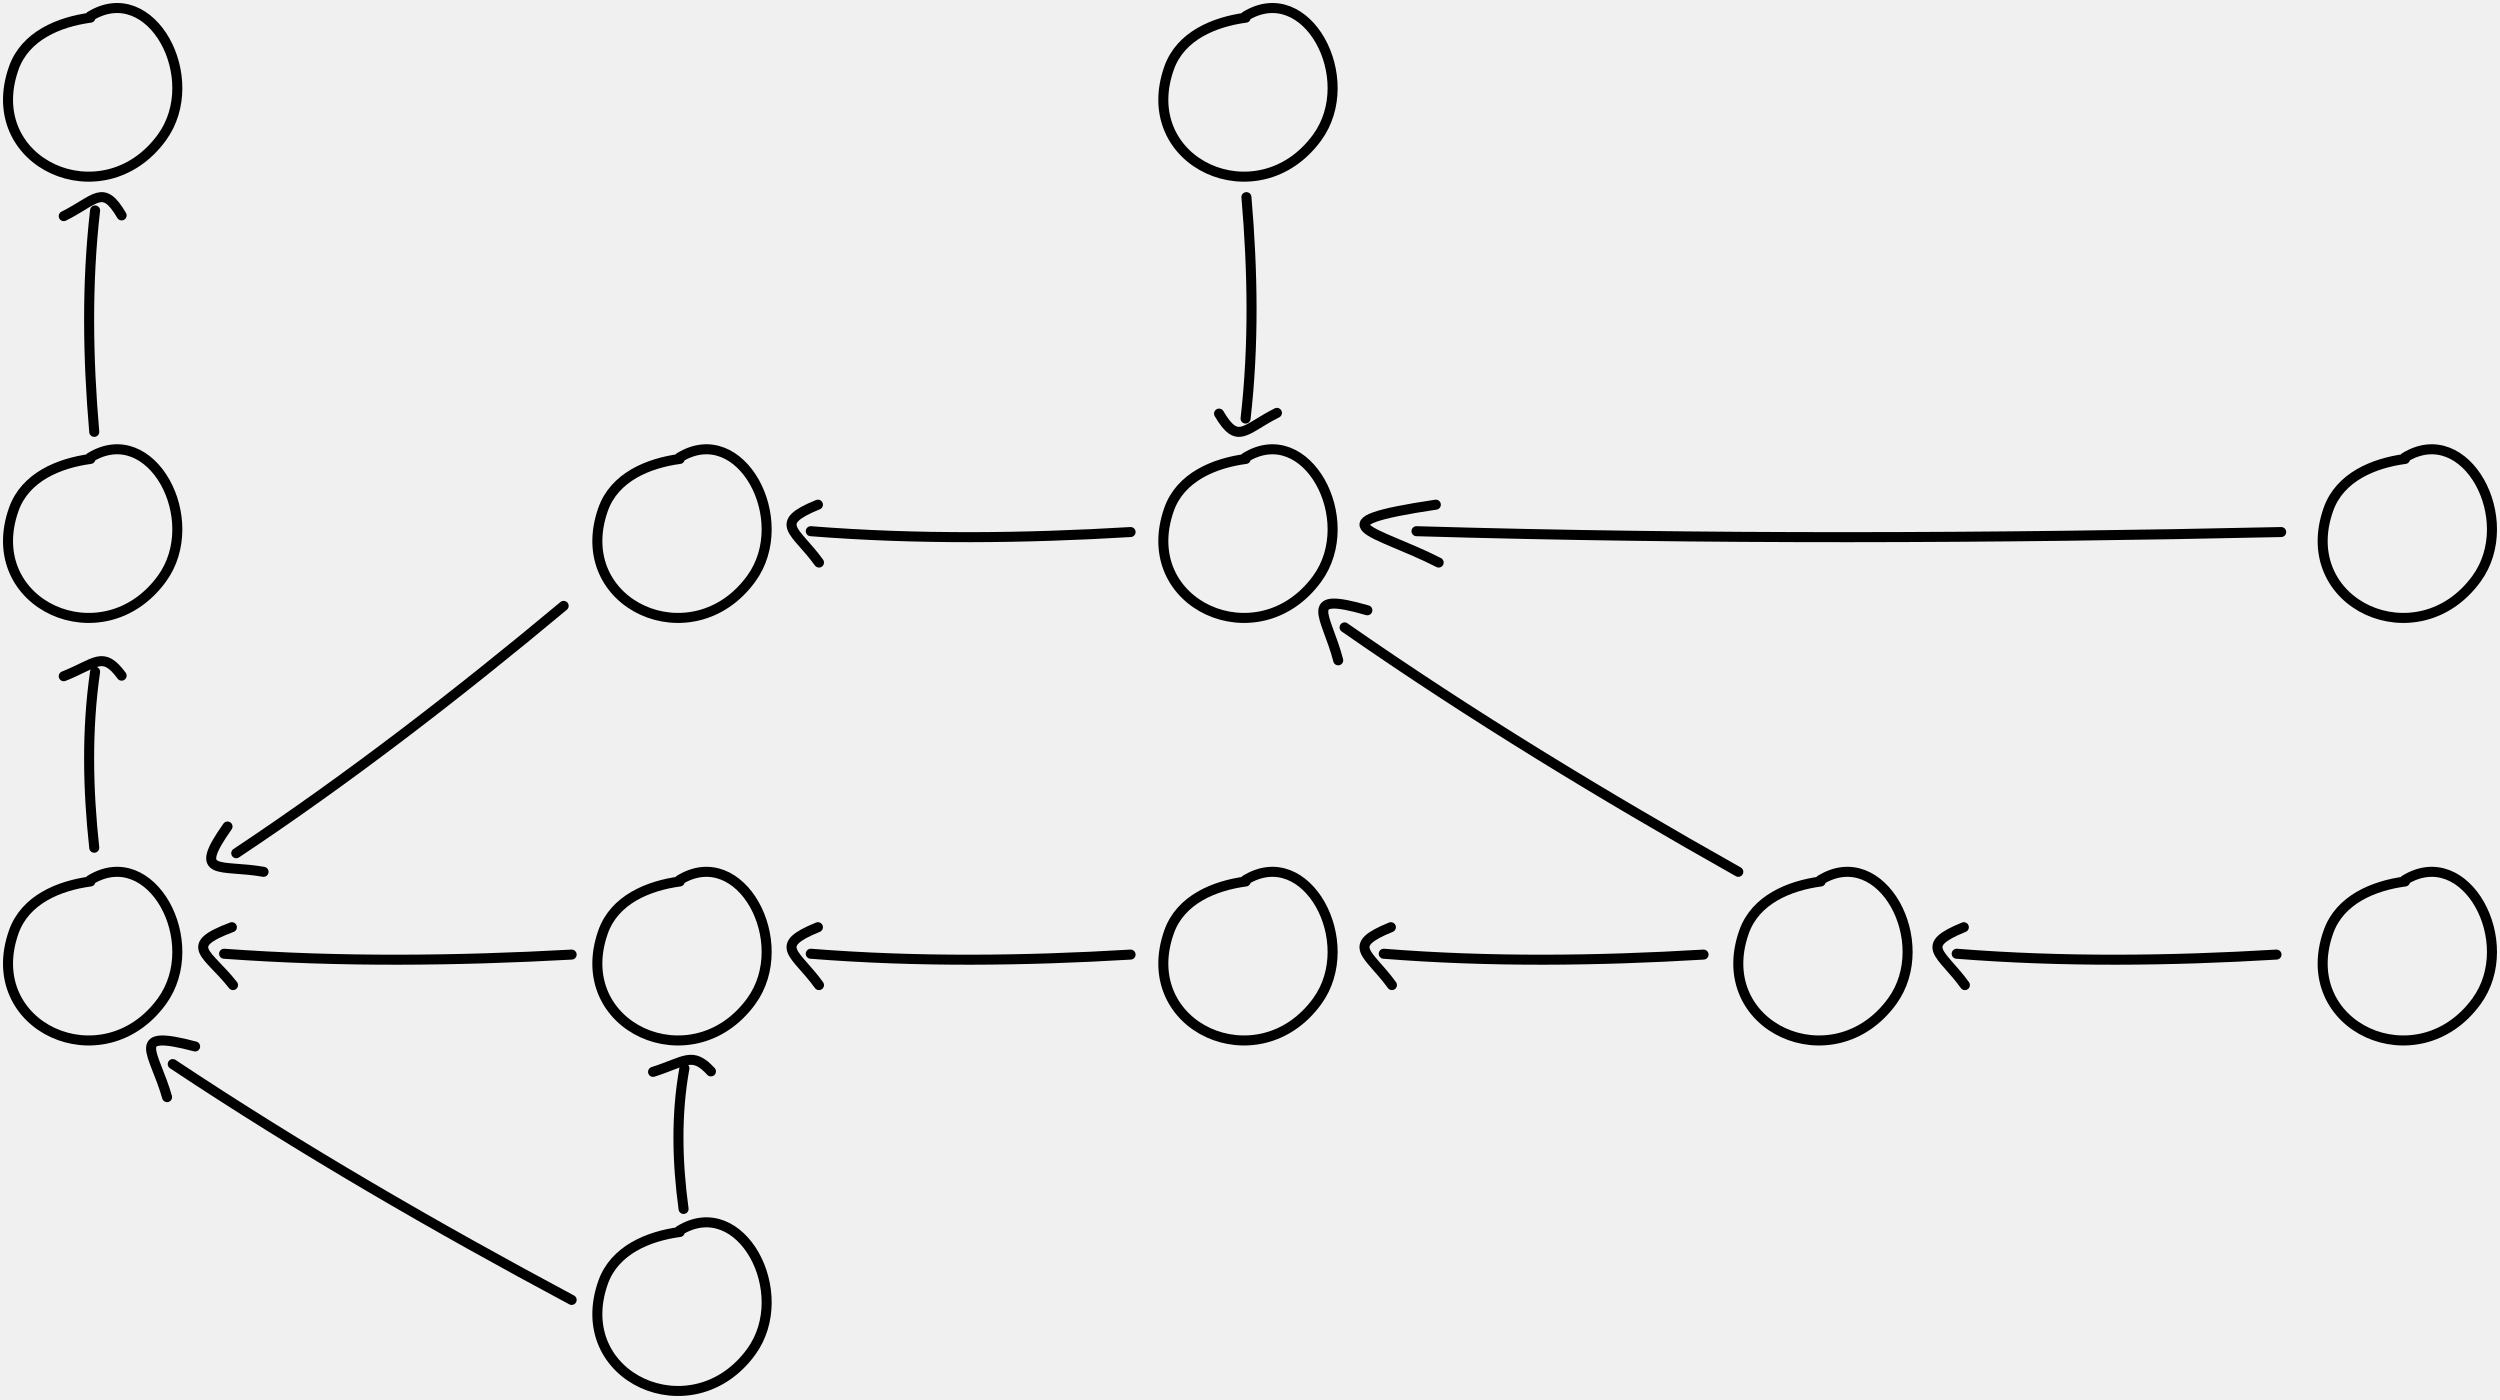
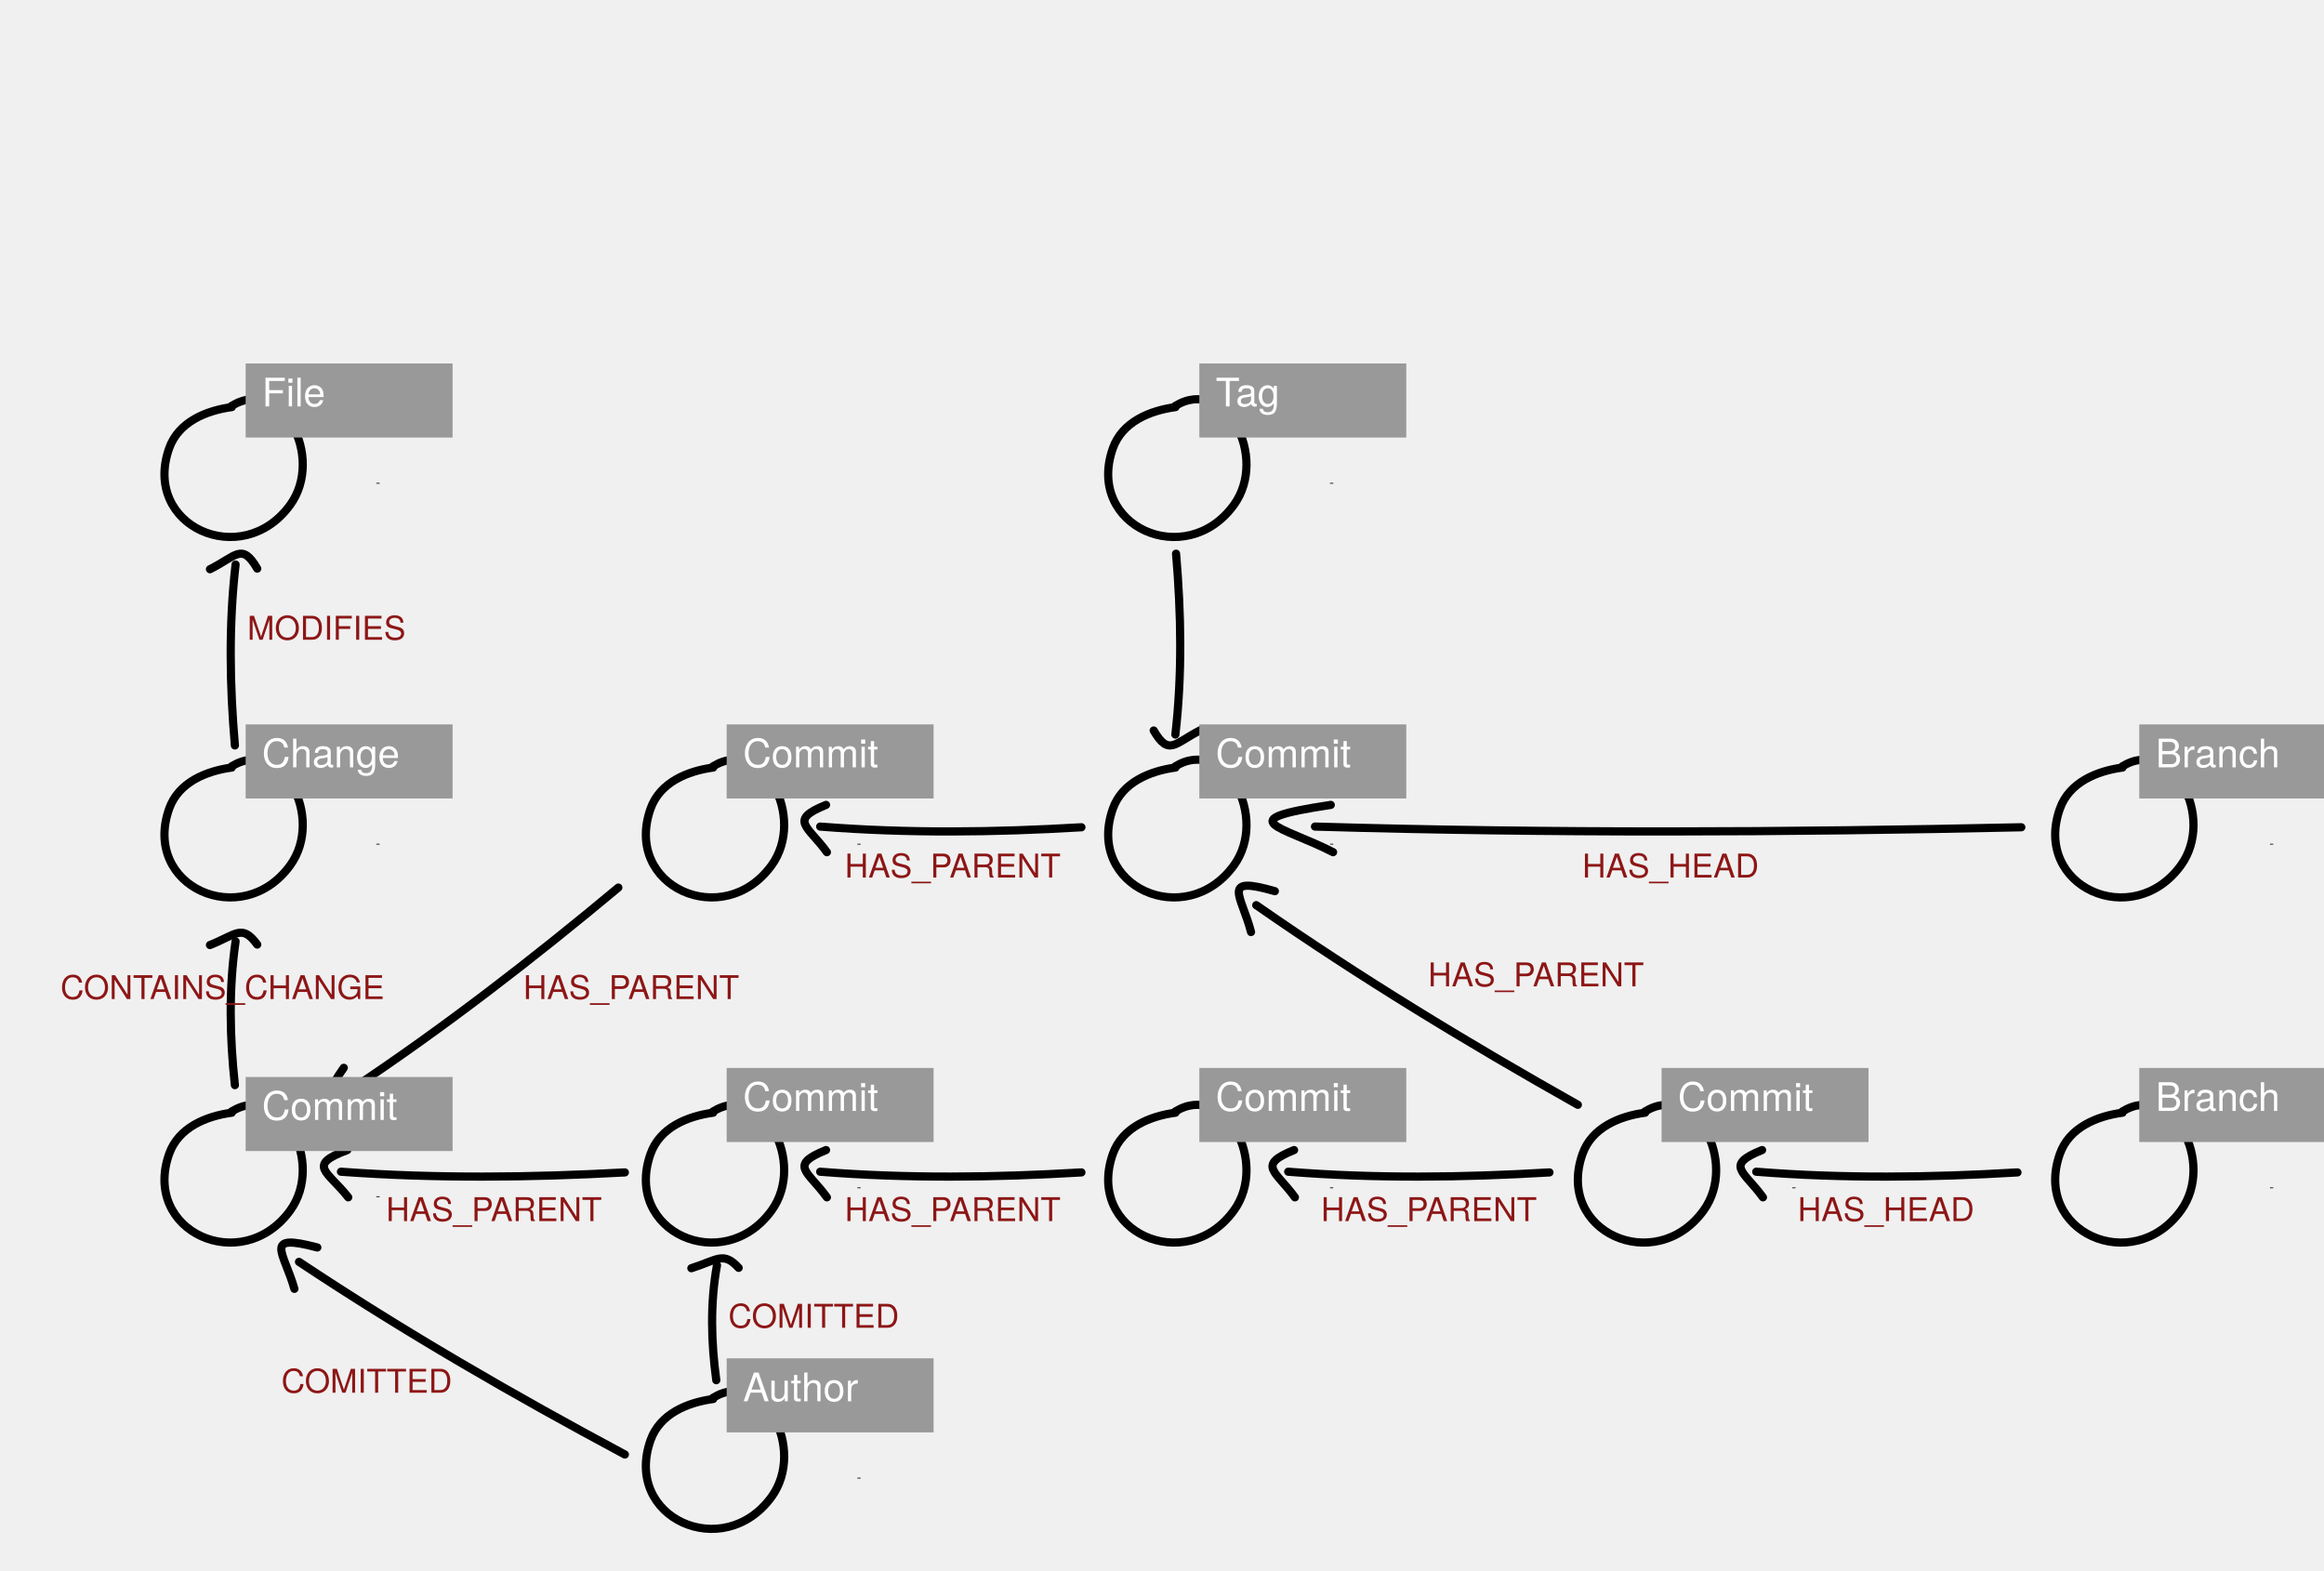
- <svg xmlns="http://www.w3.org/2000/svg" version="1.1" x="0" y="0" width="623.214" height="348.752" viewBox="0, 0, 623.214, 348.752">
-   <g id="Maven_Project_Kopieren" transform="translate(-48.191, -119.834)">
+ <svg xmlns="http://www.w3.org/2000/svg" version="1.1" x="0" y="0" width="709.232" height="479.376" viewBox="0, 0, 709.232, 479.376">
+   <g id="Maven_Project" display="none">
+     <path d="M682.74,7.575 C674.91,8.626 666.468,12.08 663.621,20.146 C655.231,43.917 685.862,57.626 700.549,37.431 C711.216,22.764 697.907,-2.162 682.652,7.226" fill-opacity="0" stroke="#000000" stroke-width="2.5" stroke-linecap="round" stroke-linejoin="round" />
+     <path d="M538.073,6.241 C530.244,7.292 521.801,10.746 518.954,18.813 C510.564,42.584 541.195,56.293 555.882,36.098 C566.549,21.431 553.241,-3.495 537.986,5.892" fill-opacity="0" stroke="#000000" stroke-width="2.5" stroke-linecap="round" stroke-linejoin="round" />
+     <path d="M393.406,4.908 C385.577,5.959 377.135,9.413 374.288,17.479 C365.898,41.251 396.529,54.959 411.216,34.765 C421.883,20.097 408.574,-4.829 393.319,4.559" fill-opacity="0" stroke="#000000" stroke-width="2.5" stroke-linecap="round" stroke-linejoin="round" />
+     <path d="M390.74,100.241 C382.911,101.292 374.468,104.746 371.621,112.813 C363.231,136.584 393.862,150.293 408.549,130.098 C419.216,115.431 405.907,90.505 390.653,99.892" fill-opacity="0" stroke="#000000" stroke-width="2.5" stroke-linecap="round" stroke-linejoin="round" />
+     <path d="M538.073,98.241 C530.244,99.292 521.802,102.746 518.955,110.813 C510.565,134.584 541.195,148.293 555.882,128.098 C566.549,113.431 553.241,88.505 537.986,97.892" fill-opacity="0" stroke="#000000" stroke-width="2.5" stroke-linecap="round" stroke-linejoin="round" />
+     <path d="M393.407,225.575 C385.577,226.626 377.135,230.08 374.288,238.146 C365.898,261.917 396.529,275.626 411.216,255.431 C421.883,240.764 408.574,215.838 393.319,225.226" fill-opacity="0" stroke="#000000" stroke-width="2.5" stroke-linecap="round" stroke-linejoin="round" />
+     <path d="M389.406,438.241 C381.577,439.292 373.135,442.746 370.288,450.813 C361.898,474.584 392.529,488.293 407.216,468.098 C417.883,453.431 404.574,428.505 389.319,437.892" fill-opacity="0" stroke="#000000" stroke-width="2.5" stroke-linecap="round" stroke-linejoin="round" />
+     <path d="M262.74,320.241 C254.911,321.292 246.468,324.746 243.621,332.813 C235.231,356.584 265.862,370.293 280.549,350.098 C291.216,335.431 277.907,310.505 262.653,319.892" fill-opacity="0" stroke="#000000" stroke-width="2.5" stroke-linecap="round" stroke-linejoin="round" />
+     <path d="M513.407,324.241 C505.577,325.292 497.135,328.746 494.288,336.813 C485.898,360.584 516.529,374.293 531.216,354.098 C541.883,339.431 528.574,314.505 513.319,323.892" fill-opacity="0" stroke="#000000" stroke-width="2.5" stroke-linecap="round" stroke-linejoin="round" />
+     <path d="M686.073,96.241 C678.244,97.292 669.802,100.746 666.955,108.813 C658.565,132.584 689.195,146.293 703.882,126.098 C714.55,111.431 701.241,86.505 685.986,95.892" fill-opacity="0" stroke="#000000" stroke-width="2.5" stroke-linecap="round" stroke-linejoin="round" />
+     <g>
+       <path d="M368.746,260.629 C346.015,279.588 322.211,297.764 297.312,313.744" fill-opacity="0" stroke="#000000" stroke-width="2.5" stroke-linecap="round" stroke-linejoin="round" />
+       <path d="M303.818,318.637 C293.773,316.063 287.438,318.711 294.947,307.253" fill-opacity="0" stroke="#000000" stroke-width="2.5" stroke-linecap="round" stroke-linejoin="round" />
+     </g>
+     <g>
+       <path d="M414.823,259.002 C441.134,279.503 466.952,301.253 490.822,324.514" fill-opacity="0" stroke="#000000" stroke-width="2.5" stroke-linecap="round" stroke-linejoin="round" />
+       <path d="M493.96,316.909 C494.265,327.812 498.872,333.969 484.811,328.072" fill-opacity="0" stroke="#000000" stroke-width="2.5" stroke-linecap="round" stroke-linejoin="round" />
+     </g>
+     <g>
+       <path d="M371.405,438.535 C341.13,414.927 311.289,390.024 283.445,363.646" fill-opacity="0" stroke="#000000" stroke-width="2.5" stroke-linecap="round" stroke-linejoin="round" />
+       <path d="M280.649,371.521 C279.434,359.902 273.924,353.037 289.694,360.272" fill-opacity="0" stroke="#000000" stroke-width="2.5" stroke-linecap="round" stroke-linejoin="round" />
+     </g>
+     <g>
+       <path d="M663.611,102.502 C630.154,83.674 596.932,63.501 565.465,41.572" fill-opacity="0" stroke="#000000" stroke-width="2.5" stroke-linecap="round" stroke-linejoin="round" />
+       <path d="M563.875,49.776 C560.94,38.468 554.468,32.502 571.141,37.304" fill-opacity="0" stroke="#000000" stroke-width="2.5" stroke-linecap="round" stroke-linejoin="round" />
+     </g>
+     <g>
+       <path d="M534.761,315.518 C575.08,259.272 616.963,203.057 660.16,149.114" fill-opacity="0" stroke="#000000" stroke-width="2.5" stroke-linecap="round" stroke-linejoin="round" />
+       <path d="M650.704,148.688 C666.31,141.37 677.014,129.916 662.647,156.814" fill-opacity="0" stroke="#000000" stroke-width="2.5" stroke-linecap="round" stroke-linejoin="round" />
+     </g>
+     <g>
+       <path d="M494.571,365.996 C470.873,390.378 445.98,414.141 419.801,435.798" fill-opacity="0" stroke="#000000" stroke-width="2.5" stroke-linecap="round" stroke-linejoin="round" />
+       <path d="M427.059,439.705 C416.083,438.927 409.357,442.942 416.946,429.408" fill-opacity="0" stroke="#000000" stroke-width="2.5" stroke-linecap="round" stroke-linejoin="round" />
+     </g>
+     <g>
+       <path d="M11.314,153.958 C39.247,152.377 67.55,152.065 95.439,154.168" fill-opacity="0" stroke="#000000" stroke-width="2.5" stroke-linecap="round" stroke-linejoin="round" />
+       <path d="M93.282,146.354 C99.43,154.429 105.723,156.099 93.558,160.783" fill-opacity="0" stroke="#000000" stroke-width="2.5" stroke-linecap="round" stroke-linejoin="round" />
+     </g>
+     <g>
+       <path d="M21.314,163.958 C49.247,162.377 77.55,162.065 105.439,164.168" fill-opacity="0" stroke="#000000" stroke-width="2.5" stroke-linecap="round" stroke-linejoin="round" />
+       <path d="M103.282,156.354 C109.43,164.429 115.723,166.099 103.558,170.783" fill-opacity="0" stroke="#000000" stroke-width="2.5" stroke-linecap="round" stroke-linejoin="round" />
+     </g>
+     <g>
+       <path d="M528.295,316.827 C526.714,261.957 526.401,206.361 528.505,151.579" fill-opacity="0" stroke="#000000" stroke-width="2.5" stroke-linecap="round" stroke-linejoin="round" />
+       <path d="M520.69,155.816 C528.765,143.739 530.436,131.377 535.12,155.274" fill-opacity="0" stroke="#000000" stroke-width="2.5" stroke-linecap="round" stroke-linejoin="round" />
+     </g>
+     <g>
+       <path d="M685.516,52.311 C687.097,64.583 687.409,77.018 685.306,89.271" fill-opacity="0" stroke="#000000" stroke-width="2.5" stroke-linecap="round" stroke-linejoin="round" />
+       <path d="M693.12,88.323 C685.045,91.025 683.374,93.79 678.69,88.445" fill-opacity="0" stroke="#000000" stroke-width="2.5" stroke-linecap="round" stroke-linejoin="round" />
+     </g>
+     <g>
+       <path d="M512.597,24.251 C483.411,25.832 453.838,26.144 424.699,24.041" fill-opacity="0" stroke="#000000" stroke-width="2.5" stroke-linecap="round" stroke-linejoin="round" />
+       <path d="M426.953,31.855 C420.529,23.78 413.953,22.11 426.664,17.426" fill-opacity="0" stroke="#000000" stroke-width="2.5" stroke-linecap="round" stroke-linejoin="round" />
+     </g>
+     <g>
+       <path d="M511.263,119.584 C482.077,121.165 452.505,121.478 423.365,119.374" fill-opacity="0" stroke="#000000" stroke-width="2.5" stroke-linecap="round" stroke-linejoin="round" />
+       <path d="M425.619,127.188 C419.195,119.114 412.619,117.443 425.331,112.759" fill-opacity="0" stroke="#000000" stroke-width="2.5" stroke-linecap="round" stroke-linejoin="round" />
+     </g>
+     <g>
+       <g>
+         <path d="M1.5,199.833 L63.654,199.833 L63.654,221.438 L1.5,221.438 L1.5,199.833 z" fill="#999999" />
+         <path d="M1.5,199.833 L63.654,199.833 L63.654,221.438 L1.5,221.438 L1.5,199.833 z" fill-opacity="0" stroke="#999999" stroke-width="1" />
+       </g>
+       <g>
+         <path d="M41.385,235.73 L41.385,235.73 L41.385,236.062 L41.385,236.062 L41.385,235.73 z" fill="#424242" />
+         <path d="M41.385,235.73 L41.385,235.73 L41.385,236.062 L41.385,236.062 L41.385,235.73 z" fill-opacity="0" stroke="#424242" stroke-width="1" />
+       </g>
+       <text transform="matrix(1, 0, 0, 1, 25.371, 208.941)">
+         <tspan x="-19.388" y="3.5" font-family="HelveticaNeue" font-size="12" fill="#FFFFFF">Project</tspan>
+       </text>
+     </g>
+     <g>
+       <g>
+         <path d="M2.166,256.143 L64.32,256.143 L64.32,277.747 L2.166,277.747 L2.166,256.143 z" fill="#999999" />
+         <path d="M2.166,256.143 L64.32,256.143 L64.32,277.747 L2.166,277.747 L2.166,256.143 z" fill-opacity="0" stroke="#999999" stroke-width="1" />
+       </g>
+       <g>
+         <path d="M42.051,292.039 L42.051,292.039 L42.051,292.371 L42.051,292.371 L42.051,292.039 z" fill="#424242" />
+         <path d="M42.051,292.039 L42.051,292.039 L42.051,292.371 L42.051,292.371 L42.051,292.039 z" fill-opacity="0" stroke="#424242" stroke-width="1" />
+       </g>
+       <text transform="matrix(1, 0, 0, 1, 25.155, 265.25)">
+         <tspan x="-18.506" y="3.5" font-family="HelveticaNeue" font-size="12" fill="#FFFFFF">Maven</tspan>
+       </text>
+     </g>
+     <text transform="matrix(1, 0, 0, 1, 37.593, 315.694)">
+       <tspan x="-22.535" y="3" font-family="HelveticaNeue" font-size="10" fill="#8D1616">CREATES</tspan>
+     </text>
+     <text transform="matrix(1, 0, 0, 1, 41.327, 400.361)">
+       <tspan x="-34.4" y="3" font-family="HelveticaNeue" font-size="10" fill="#39383D">name: petclinic</tspan>
+     </text>
+   </g>
+   <g id="Maven_Project_Kopieren">
    <path d="M70.74,124.242 C62.91,125.293 54.468,128.747 51.621,136.813 C43.231,160.584 73.862,174.293 88.549,154.098 C99.216,139.431 85.907,114.505 70.652,123.893" fill-opacity="0" stroke="#000000" stroke-width="2.5" stroke-linecap="round" stroke-linejoin="round" />
    <path d="M358.74,124.242 C350.91,125.293 342.468,128.747 339.621,136.813 C331.231,160.584 361.862,174.293 376.549,154.098 C387.216,139.431 373.907,114.505 358.652,123.893" fill-opacity="0" stroke="#000000" stroke-width="2.5" stroke-linecap="round" stroke-linejoin="round" />
    <path d="M358.74,234.241 C350.911,235.292 342.468,238.746 339.621,246.813 C331.231,270.584 361.862,284.293 376.549,264.098 C387.216,249.431 373.908,224.505 358.653,233.892" fill-opacity="0" stroke="#000000" stroke-width="2.5" stroke-linecap="round" stroke-linejoin="round" />
    <path d="M70.739,234.241 C62.91,235.292 54.468,238.746 51.621,246.812 C43.231,270.584 73.862,284.292 88.549,264.098 C99.216,249.43 85.907,224.504 70.652,233.892" fill-opacity="0" stroke="#000000" stroke-width="2.5" stroke-linecap="round" stroke-linejoin="round" />
    <path d="M502.073,339.574 C494.244,340.625 485.801,344.079 482.954,352.146 C474.564,375.917 505.195,389.626 519.882,369.431 C530.549,354.764 517.24,329.838 501.986,339.225" fill-opacity="0" stroke="#000000" stroke-width="2.5" stroke-linecap="round" stroke-linejoin="round" />
    <path d="M217.651,234.241 C209.822,235.292 201.38,238.746 198.533,246.813 C190.143,270.584 220.773,284.293 235.46,264.098 C246.127,249.431 232.819,224.505 217.564,233.892" fill-opacity="0" stroke="#000000" stroke-width="2.5" stroke-linecap="round" stroke-linejoin="round" />
    <path d="M217.651,426.951 C209.821,428.002 201.379,431.456 198.532,439.522 C190.142,463.293 220.773,477.002 235.46,456.807 C246.127,442.14 232.818,417.214 217.563,426.602" fill-opacity="0" stroke="#000000" stroke-width="2.5" stroke-linecap="round" stroke-linejoin="round" />
    <path d="M358.739,339.574 C350.91,340.625 342.468,344.079 339.621,352.146 C331.231,375.917 361.862,389.626 376.549,369.431 C387.216,354.764 373.907,329.838 358.652,339.225" fill-opacity="0" stroke="#000000" stroke-width="2.5" stroke-linecap="round" stroke-linejoin="round" />
    <path d="M70.739,339.574 C62.91,340.625 54.468,344.079 51.621,352.146 C43.231,375.917 73.862,389.626 88.549,369.431 C99.216,354.764 85.907,329.838 70.652,339.225" fill-opacity="0" stroke="#000000" stroke-width="2.5" stroke-linecap="round" stroke-linejoin="round" />
    <path d="M217.651,339.574 C209.822,340.625 201.379,344.079 198.532,352.146 C190.142,375.917 220.773,389.626 235.46,369.431 C246.127,354.764 232.818,329.838 217.564,339.225" fill-opacity="0" stroke="#000000" stroke-width="2.5" stroke-linecap="round" stroke-linejoin="round" />
    <path d="M647.746,339.574 C639.916,340.625 631.474,344.079 628.627,352.146 C620.237,375.917 650.868,389.626 665.555,369.431 C676.222,354.764 662.913,329.838 647.658,339.225" fill-opacity="0" stroke="#000000" stroke-width="2.5" stroke-linecap="round" stroke-linejoin="round" />
    <path d="M647.746,234.241 C639.917,235.292 631.475,238.746 628.628,246.813 C620.238,270.584 650.868,284.293 665.555,264.098 C676.223,249.431 662.914,224.505 647.659,233.892" fill-opacity="0" stroke="#000000" stroke-width="2.5" stroke-linecap="round" stroke-linejoin="round" />
    <g>
      <path d="M190.695,443.885 C156.837,425.786 123.187,406.336 91.252,385.093" fill-opacity="0" stroke="#000000" stroke-width="2.5" stroke-linecap="round" stroke-linejoin="round" />
      <path d="M89.84,393.33 C86.661,382.088 80.061,376.264 96.834,380.703" fill-opacity="0" stroke="#000000" stroke-width="2.5" stroke-linecap="round" stroke-linejoin="round" />
    </g>
    <g>
      <path d="M481.524,337.167 C448.067,318.339 414.845,298.166 383.378,276.237" fill-opacity="0" stroke="#000000" stroke-width="2.5" stroke-linecap="round" stroke-linejoin="round" />
      <path d="M381.788,284.441 C378.853,273.133 372.381,267.167 389.054,271.969" fill-opacity="0" stroke="#000000" stroke-width="2.5" stroke-linecap="round" stroke-linejoin="round" />
    </g>
    <g>
      <path d="M188.701,270.872 C162.597,292.659 135.37,313.707 107.082,332.527" fill-opacity="0" stroke="#000000" stroke-width="2.5" stroke-linecap="round" stroke-linejoin="round" />
      <path d="M113.895,337.167 C103.059,335.252 95.952,338.547 104.907,325.875" fill-opacity="0" stroke="#000000" stroke-width="2.5" stroke-linecap="round" stroke-linejoin="round" />
    </g>
    <g>
      <path d="M218.596,421.209 C217.015,409.563 216.702,397.763 218.806,386.135" fill-opacity="0" stroke="#000000" stroke-width="2.5" stroke-linecap="round" stroke-linejoin="round" />
      <path d="M210.991,387.034 C219.066,384.471 220.737,381.847 225.421,386.919" fill-opacity="0" stroke="#000000" stroke-width="2.5" stroke-linecap="round" stroke-linejoin="round" />
    </g>
    <g>
      <path d="M71.685,331.16 C70.104,316.591 69.791,301.828 71.895,287.282" fill-opacity="0" stroke="#000000" stroke-width="2.5" stroke-linecap="round" stroke-linejoin="round" />
      <path d="M64.08,288.407 C72.155,285.2 73.826,281.918 78.51,288.263" fill-opacity="0" stroke="#000000" stroke-width="2.5" stroke-linecap="round" stroke-linejoin="round" />
    </g>
    <g>
      <path d="M71.685,227.493 C70.104,209.165 69.791,190.595 71.895,172.296" fill-opacity="0" stroke="#000000" stroke-width="2.5" stroke-linecap="round" stroke-linejoin="round" />
      <path d="M64.08,173.711 C72.155,169.677 73.826,165.548 78.51,173.53" fill-opacity="0" stroke="#000000" stroke-width="2.5" stroke-linecap="round" stroke-linejoin="round" />
    </g>
    <g>
      <path d="M358.906,168.978 C360.487,187.305 360.799,205.876 358.696,224.174" fill-opacity="0" stroke="#000000" stroke-width="2.5" stroke-linecap="round" stroke-linejoin="round" />
      <path d="M366.51,222.759 C358.435,226.794 356.764,230.923 352.08,222.941" fill-opacity="0" stroke="#000000" stroke-width="2.5" stroke-linecap="round" stroke-linejoin="round" />
    </g>
    <g>
      <path d="M330.028,252.465 C303.557,254.046 276.734,254.358 250.305,252.255" fill-opacity="0" stroke="#000000" stroke-width="2.5" stroke-linecap="round" stroke-linejoin="round" />
      <path d="M252.35,260.069 C246.523,251.994 240.559,250.324 252.088,245.64" fill-opacity="0" stroke="#000000" stroke-width="2.5" stroke-linecap="round" stroke-linejoin="round" />
    </g>
    <g>
      <path d="M330.028,357.799 C303.557,359.38 276.734,359.692 250.305,357.589" fill-opacity="0" stroke="#000000" stroke-width="2.5" stroke-linecap="round" stroke-linejoin="round" />
      <path d="M252.35,365.403 C246.523,357.328 240.559,355.658 252.088,350.974" fill-opacity="0" stroke="#000000" stroke-width="2.5" stroke-linecap="round" stroke-linejoin="round" />
    </g>
    <g>
      <path d="M190.695,357.799 C161.927,359.38 132.777,359.692 104.055,357.589" fill-opacity="0" stroke="#000000" stroke-width="2.5" stroke-linecap="round" stroke-linejoin="round" />
      <path d="M106.276,365.403 C99.944,357.328 93.462,355.658 105.992,350.974" fill-opacity="0" stroke="#000000" stroke-width="2.5" stroke-linecap="round" stroke-linejoin="round" />
    </g>
    <g>
      <path d="M472.857,357.799 C446.386,359.38 419.563,359.692 393.135,357.589" fill-opacity="0" stroke="#000000" stroke-width="2.5" stroke-linecap="round" stroke-linejoin="round" />
      <path d="M395.179,365.403 C389.352,357.328 383.388,355.658 394.917,350.974" fill-opacity="0" stroke="#000000" stroke-width="2.5" stroke-linecap="round" stroke-linejoin="round" />
    </g>
    <g>
      <path d="M615.687,357.799 C589.215,359.38 562.393,359.692 535.964,357.589" fill-opacity="0" stroke="#000000" stroke-width="2.5" stroke-linecap="round" stroke-linejoin="round" />
      <path d="M538.008,365.403 C532.182,357.328 526.217,355.658 537.746,350.974" fill-opacity="0" stroke="#000000" stroke-width="2.5" stroke-linecap="round" stroke-linejoin="round" />
    </g>
    <g>
      <path d="M616.857,252.465 C545.283,254.046 472.762,254.359 401.301,252.255" fill-opacity="0" stroke="#000000" stroke-width="2.5" stroke-linecap="round" stroke-linejoin="round" />
      <path d="M406.828,260.069 C391.074,251.995 374.948,250.324 406.122,245.64" fill-opacity="0" stroke="#000000" stroke-width="2.5" stroke-linecap="round" stroke-linejoin="round" />
    </g>
+     <g>
+       <g>
+         <path d="M75.465,111.421 L137.619,111.421 L137.619,133.026 L75.465,133.026 L75.465,111.421 z" fill="#999999" />
+         <path d="M75.465,111.421 L137.619,111.421 L137.619,133.026 L75.465,133.026 L75.465,111.421 z" fill-opacity="0" stroke="#999999" stroke-width="1" />
+       </g>
+       <g>
+         <path d="M115.35,147.318 L115.35,147.318 L115.35,147.65 L115.35,147.65 L115.35,147.318 z" fill="#424242" />
+         <path d="M115.35,147.318 L115.35,147.318 L115.35,147.65 L115.35,147.65 L115.35,147.318 z" fill-opacity="0" stroke="#424242" stroke-width="1" />
+       </g>
+       <text transform="matrix(1, 0, 0, 1, 99.336, 120.528)">
+         <tspan x="-19.388" y="3.5" font-family="HelveticaNeue" font-size="12" fill="#FFFFFF">File</tspan>
+       </text>
+     </g>
+     <g>
+       <g>
+         <path d="M75.465,221.574 L137.619,221.574 L137.619,243.179 L75.465,243.179 L75.465,221.574 z" fill="#999999" />
+         <path d="M75.465,221.574 L137.619,221.574 L137.619,243.179 L75.465,243.179 L75.465,221.574 z" fill-opacity="0" stroke="#999999" stroke-width="1" />
+       </g>
+       <g>
+         <path d="M115.35,257.471 L115.35,257.471 L115.35,257.802 L115.35,257.802 L115.35,257.471 z" fill="#424242" />
+         <path d="M115.35,257.471 L115.35,257.471 L115.35,257.802 L115.35,257.802 L115.35,257.471 z" fill-opacity="0" stroke="#424242" stroke-width="1" />
+       </g>
+       <text transform="matrix(1, 0, 0, 1, 104.688, 237.681)">
+         <tspan x="-24.739" y="-3.5" font-family="HelveticaNeue" font-size="12" fill="#FFFFFF">Change</tspan>
+       </text>
+     </g>
+     <g>
+       <g>
+         <path d="M75.465,329.174 L137.619,329.174 L137.619,350.779 L75.465,350.779 L75.465,329.174 z" fill="#999999" />
+         <path d="M75.465,329.174 L137.619,329.174 L137.619,350.779 L75.465,350.779 L75.465,329.174 z" fill-opacity="0" stroke="#999999" stroke-width="1" />
+       </g>
+       <g>
+         <path d="M115.35,365.071 L115.35,365.071 L115.35,365.403 L115.35,365.403 L115.35,365.071 z" fill="#424242" />
+         <path d="M115.35,365.071 L115.35,365.071 L115.35,365.403 L115.35,365.403 L115.35,365.071 z" fill-opacity="0" stroke="#424242" stroke-width="1" />
+       </g>
+       <text transform="matrix(1, 0, 0, 1, 104.688, 345.28)">
+         <tspan x="-24.739" y="-3.5" font-family="HelveticaNeue" font-size="12" fill="#FFFFFF">Commit</tspan>
+       </text>
+     </g>
+     <g>
+       <g>
+         <path d="M366.51,111.421 L428.664,111.421 L428.664,133.026 L366.51,133.026 L366.51,111.421 z" fill="#999999" />
+         <path d="M366.51,111.421 L428.664,111.421 L428.664,133.026 L366.51,133.026 L366.51,111.421 z" fill-opacity="0" stroke="#999999" stroke-width="1" />
+       </g>
+       <g>
+         <path d="M406.395,147.318 L406.395,147.318 L406.395,147.65 L406.395,147.65 L406.395,147.318 z" fill="#424242" />
+         <path d="M406.395,147.318 L406.395,147.318 L406.395,147.65 L406.395,147.65 L406.395,147.318 z" fill-opacity="0" stroke="#424242" stroke-width="1" />
+       </g>
+       <text transform="matrix(1, 0, 0, 1, 390.381, 120.528)">
+         <tspan x="-19.388" y="3.5" font-family="HelveticaNeue" font-size="12" fill="#FFFFFF">Tag</tspan>
+       </text>
+     </g>
+     <g>
+       <g>
+         <path d="M366.51,221.574 L428.664,221.574 L428.664,243.179 L366.51,243.179 L366.51,221.574 z" fill="#999999" />
+         <path d="M366.51,221.574 L428.664,221.574 L428.664,243.179 L366.51,243.179 L366.51,221.574 z" fill-opacity="0" stroke="#999999" stroke-width="1" />
+       </g>
+       <g>
+         <path d="M406.395,257.471 L406.395,257.471 L406.395,257.802 L406.395,257.802 L406.395,257.471 z" fill="#424242" />
+         <path d="M406.395,257.471 L406.395,257.471 L406.395,257.802 L406.395,257.802 L406.395,257.471 z" fill-opacity="0" stroke="#424242" stroke-width="1" />
+       </g>
+       <text transform="matrix(1, 0, 0, 1, 396.101, 237.681)">
+         <tspan x="-25.109" y="-3.5" font-family="HelveticaNeue" font-size="12" fill="#FFFFFF">Commit</tspan>
+       </text>
+     </g>
+     <g>
+       <g>
+         <path d="M653.357,221.574 L715.511,221.574 L715.511,243.179 L653.357,243.179 L653.357,221.574 z" fill="#999999" />
+         <path d="M653.357,221.574 L715.511,221.574 L715.511,243.179 L653.357,243.179 L653.357,221.574 z" fill-opacity="0" stroke="#999999" stroke-width="1" />
+       </g>
+       <g>
+         <path d="M693.242,257.471 L693.242,257.471 L693.242,257.802 L693.242,257.802 L693.242,257.471 z" fill="#424242" />
+         <path d="M693.242,257.471 L693.242,257.471 L693.242,257.802 L693.242,257.802 L693.242,257.471 z" fill-opacity="0" stroke="#424242" stroke-width="1" />
+       </g>
+       <text transform="matrix(1, 0, 0, 1, 677.228, 230.681)">
+         <tspan x="-19.388" y="3.5" font-family="HelveticaNeue" font-size="12" fill="#FFFFFF">Branch</tspan>
+       </text>
+     </g>
+     <g>
+       <g>
+         <path d="M653.357,326.423 L715.511,326.423 L715.511,348.028 L653.357,348.028 L653.357,326.423 z" fill="#999999" />
+         <path d="M653.357,326.423 L715.511,326.423 L715.511,348.028 L653.357,348.028 L653.357,326.423 z" fill-opacity="0" stroke="#999999" stroke-width="1" />
+       </g>
+       <g>
+         <path d="M693.242,362.32 L693.242,362.32 L693.242,362.652 L693.242,362.652 L693.242,362.32 z" fill="#424242" />
+         <path d="M693.242,362.32 L693.242,362.32 L693.242,362.652 L693.242,362.652 L693.242,362.32 z" fill-opacity="0" stroke="#424242" stroke-width="1" />
+       </g>
+       <text transform="matrix(1, 0, 0, 1, 677.228, 335.531)">
+         <tspan x="-19.388" y="3.5" font-family="HelveticaNeue" font-size="12" fill="#FFFFFF">Branch</tspan>
+       </text>
+     </g>
+     <g>
+       <g>
+         <path d="M222.263,221.574 L284.417,221.574 L284.417,243.179 L222.263,243.179 L222.263,221.574 z" fill="#999999" />
+         <path d="M222.263,221.574 L284.417,221.574 L284.417,243.179 L222.263,243.179 L222.263,221.574 z" fill-opacity="0" stroke="#999999" stroke-width="1" />
+       </g>
+       <g>
+         <path d="M262.148,257.47 L262.148,257.47 L262.148,257.802 L262.148,257.802 L262.148,257.47 z" fill="#424242" />
+         <path d="M262.148,257.47 L262.148,257.47 L262.148,257.802 L262.148,257.802 L262.148,257.47 z" fill-opacity="0" stroke="#424242" stroke-width="1" />
+       </g>
+       <text transform="matrix(1, 0, 0, 1, 251.485, 237.681)">
+         <tspan x="-24.739" y="-3.5" font-family="HelveticaNeue" font-size="12" fill="#FFFFFF">Commit</tspan>
+       </text>
+     </g>
+     <g>
+       <g>
+         <path d="M222.263,326.423 L284.417,326.423 L284.417,348.028 L222.263,348.028 L222.263,326.423 z" fill="#999999" />
+         <path d="M222.263,326.423 L284.417,326.423 L284.417,348.028 L222.263,348.028 L222.263,326.423 z" fill-opacity="0" stroke="#999999" stroke-width="1" />
+       </g>
+       <g>
+         <path d="M262.148,362.32 L262.148,362.32 L262.148,362.652 L262.148,362.652 L262.148,362.32 z" fill="#424242" />
+         <path d="M262.148,362.32 L262.148,362.32 L262.148,362.652 L262.148,362.652 L262.148,362.32 z" fill-opacity="0" stroke="#424242" stroke-width="1" />
+       </g>
+       <text transform="matrix(1, 0, 0, 1, 251.485, 342.53)">
+         <tspan x="-24.739" y="-3.5" font-family="HelveticaNeue" font-size="12" fill="#FFFFFF">Commit</tspan>
+       </text>
+     </g>
+     <g>
+       <g>
+         <path d="M222.263,415.034 L284.417,415.034 L284.417,436.639 L222.263,436.639 L222.263,415.034 z" fill="#999999" />
+         <path d="M222.263,415.034 L284.417,415.034 L284.417,436.639 L222.263,436.639 L222.263,415.034 z" fill-opacity="0" stroke="#999999" stroke-width="1" />
+       </g>
+       <g>
+         <path d="M262.148,450.931 L262.148,450.931 L262.148,451.263 L262.148,451.263 L262.148,450.931 z" fill="#424242" />
+         <path d="M262.148,450.931 L262.148,450.931 L262.148,451.263 L262.148,451.263 L262.148,450.931 z" fill-opacity="0" stroke="#424242" stroke-width="1" />
+       </g>
+       <text transform="matrix(1, 0, 0, 1, 251.485, 431.14)">
+         <tspan x="-24.739" y="-3.5" font-family="HelveticaNeue" font-size="12" fill="#FFFFFF">Author</tspan>
+       </text>
+     </g>
+     <g>
+       <g>
+         <path d="M366.51,326.423 L428.664,326.423 L428.664,348.028 L366.51,348.028 L366.51,326.423 z" fill="#999999" />
+         <path d="M366.51,326.423 L428.664,326.423 L428.664,348.028 L366.51,348.028 L366.51,326.423 z" fill-opacity="0" stroke="#999999" stroke-width="1" />
+       </g>
+       <g>
+         <path d="M406.395,362.32 L406.395,362.32 L406.395,362.652 L406.395,362.652 L406.395,362.32 z" fill="#424242" />
+         <path d="M406.395,362.32 L406.395,362.32 L406.395,362.652 L406.395,362.652 L406.395,362.32 z" fill-opacity="0" stroke="#424242" stroke-width="1" />
+       </g>
+       <text transform="matrix(1, 0, 0, 1, 395.732, 342.53)">
+         <tspan x="-24.739" y="-3.5" font-family="HelveticaNeue" font-size="12" fill="#FFFFFF">Commit</tspan>
+       </text>
+     </g>
+     <g>
+       <g>
+         <path d="M507.576,326.423 L569.73,326.423 L569.73,348.028 L507.576,348.028 L507.576,326.423 z" fill="#999999" />
+         <path d="M507.576,326.423 L569.73,326.423 L569.73,348.028 L507.576,348.028 L507.576,326.423 z" fill-opacity="0" stroke="#999999" stroke-width="1" />
+       </g>
+       <g>
+         <path d="M547.461,362.32 L547.461,362.32 L547.461,362.652 L547.461,362.652 L547.461,362.32 z" fill="#424242" />
+         <path d="M547.461,362.32 L547.461,362.32 L547.461,362.652 L547.461,362.652 L547.461,362.32 z" fill-opacity="0" stroke="#424242" stroke-width="1" />
+       </g>
+       <text transform="matrix(1, 0, 0, 1, 536.799, 342.529)">
+         <tspan x="-24.739" y="-3.5" font-family="HelveticaNeue" font-size="12" fill="#FFFFFF">Commit</tspan>
+       </text>
+     </g>
+     <text transform="matrix(1, 0, 0, 1, 581.465, 375.652)">
+       <tspan x="-32.868" y="-3" font-family="HelveticaNeue" font-size="10" fill="#8D1616">HAS_HEAD</tspan>
+     </text>
+     <text transform="matrix(1, 0, 0, 1, 515.728, 270.802)">
+       <tspan x="-32.868" y="-3" font-family="HelveticaNeue" font-size="10" fill="#8D1616">HAS_HEAD</tspan>
+     </text>
+     <text transform="matrix(1, 0, 0, 1, 468.658, 304.019)">
+       <tspan x="-32.868" y="-3" font-family="HelveticaNeue" font-size="10" fill="#8D1616">HAS_PARENT</tspan>
+     </text>
+     <text transform="matrix(1, 0, 0, 1, 435.992, 375.652)">
+       <tspan x="-32.868" y="-3" font-family="HelveticaNeue" font-size="10" fill="#8D1616">HAS_PARENT</tspan>
+     </text>
+     <text transform="matrix(1, 0, 0, 1, 290.658, 375.652)">
+       <tspan x="-32.868" y="-3" font-family="HelveticaNeue" font-size="10" fill="#8D1616">HAS_PARENT</tspan>
+     </text>
+     <text transform="matrix(1, 0, 0, 1, 150.658, 375.652)">
+       <tspan x="-32.868" y="-3" font-family="HelveticaNeue" font-size="10" fill="#8D1616">HAS_PARENT</tspan>
+     </text>
+     <text transform="matrix(1, 0, 0, 1, 290.658, 270.802)">
+       <tspan x="-32.868" y="-3" font-family="HelveticaNeue" font-size="10" fill="#8D1616">HAS_PARENT</tspan>
+     </text>
+     <text transform="matrix(1, 0, 0, 1, 192.552, 307.902)">
+       <tspan x="-32.868" y="-3" font-family="HelveticaNeue" font-size="10" fill="#8D1616">HAS_PARENT</tspan>
+     </text>
+     <text transform="matrix(1, 0, 0, 1, 267.464, 408.209)">
+       <tspan x="-45.202" y="-3" font-family="HelveticaNeue" font-size="10" fill="#8D1616">COMITTED</tspan>
+     </text>
+     <text transform="matrix(1, 0, 0, 1, 131.056, 428.034)">
+       <tspan x="-45.202" y="-3" font-family="HelveticaNeue" font-size="10" fill="#8D1616">COMITTED</tspan>
+     </text>
+     <text transform="matrix(1, 0, 0, 1, 72.113, 307.902)">
+       <tspan x="-53.677" y="-3" font-family="HelveticaNeue" font-size="10" fill="#8D1616">CONTAINS_CHANGE</tspan>
+     </text>
+     <text transform="matrix(1, 0, 0, 1, 129.142, 198.236)">
+       <tspan x="-53.677" y="-3" font-family="HelveticaNeue" font-size="10" fill="#8D1616">MODIFIES</tspan>
+     </text>
  </g>
</svg>
